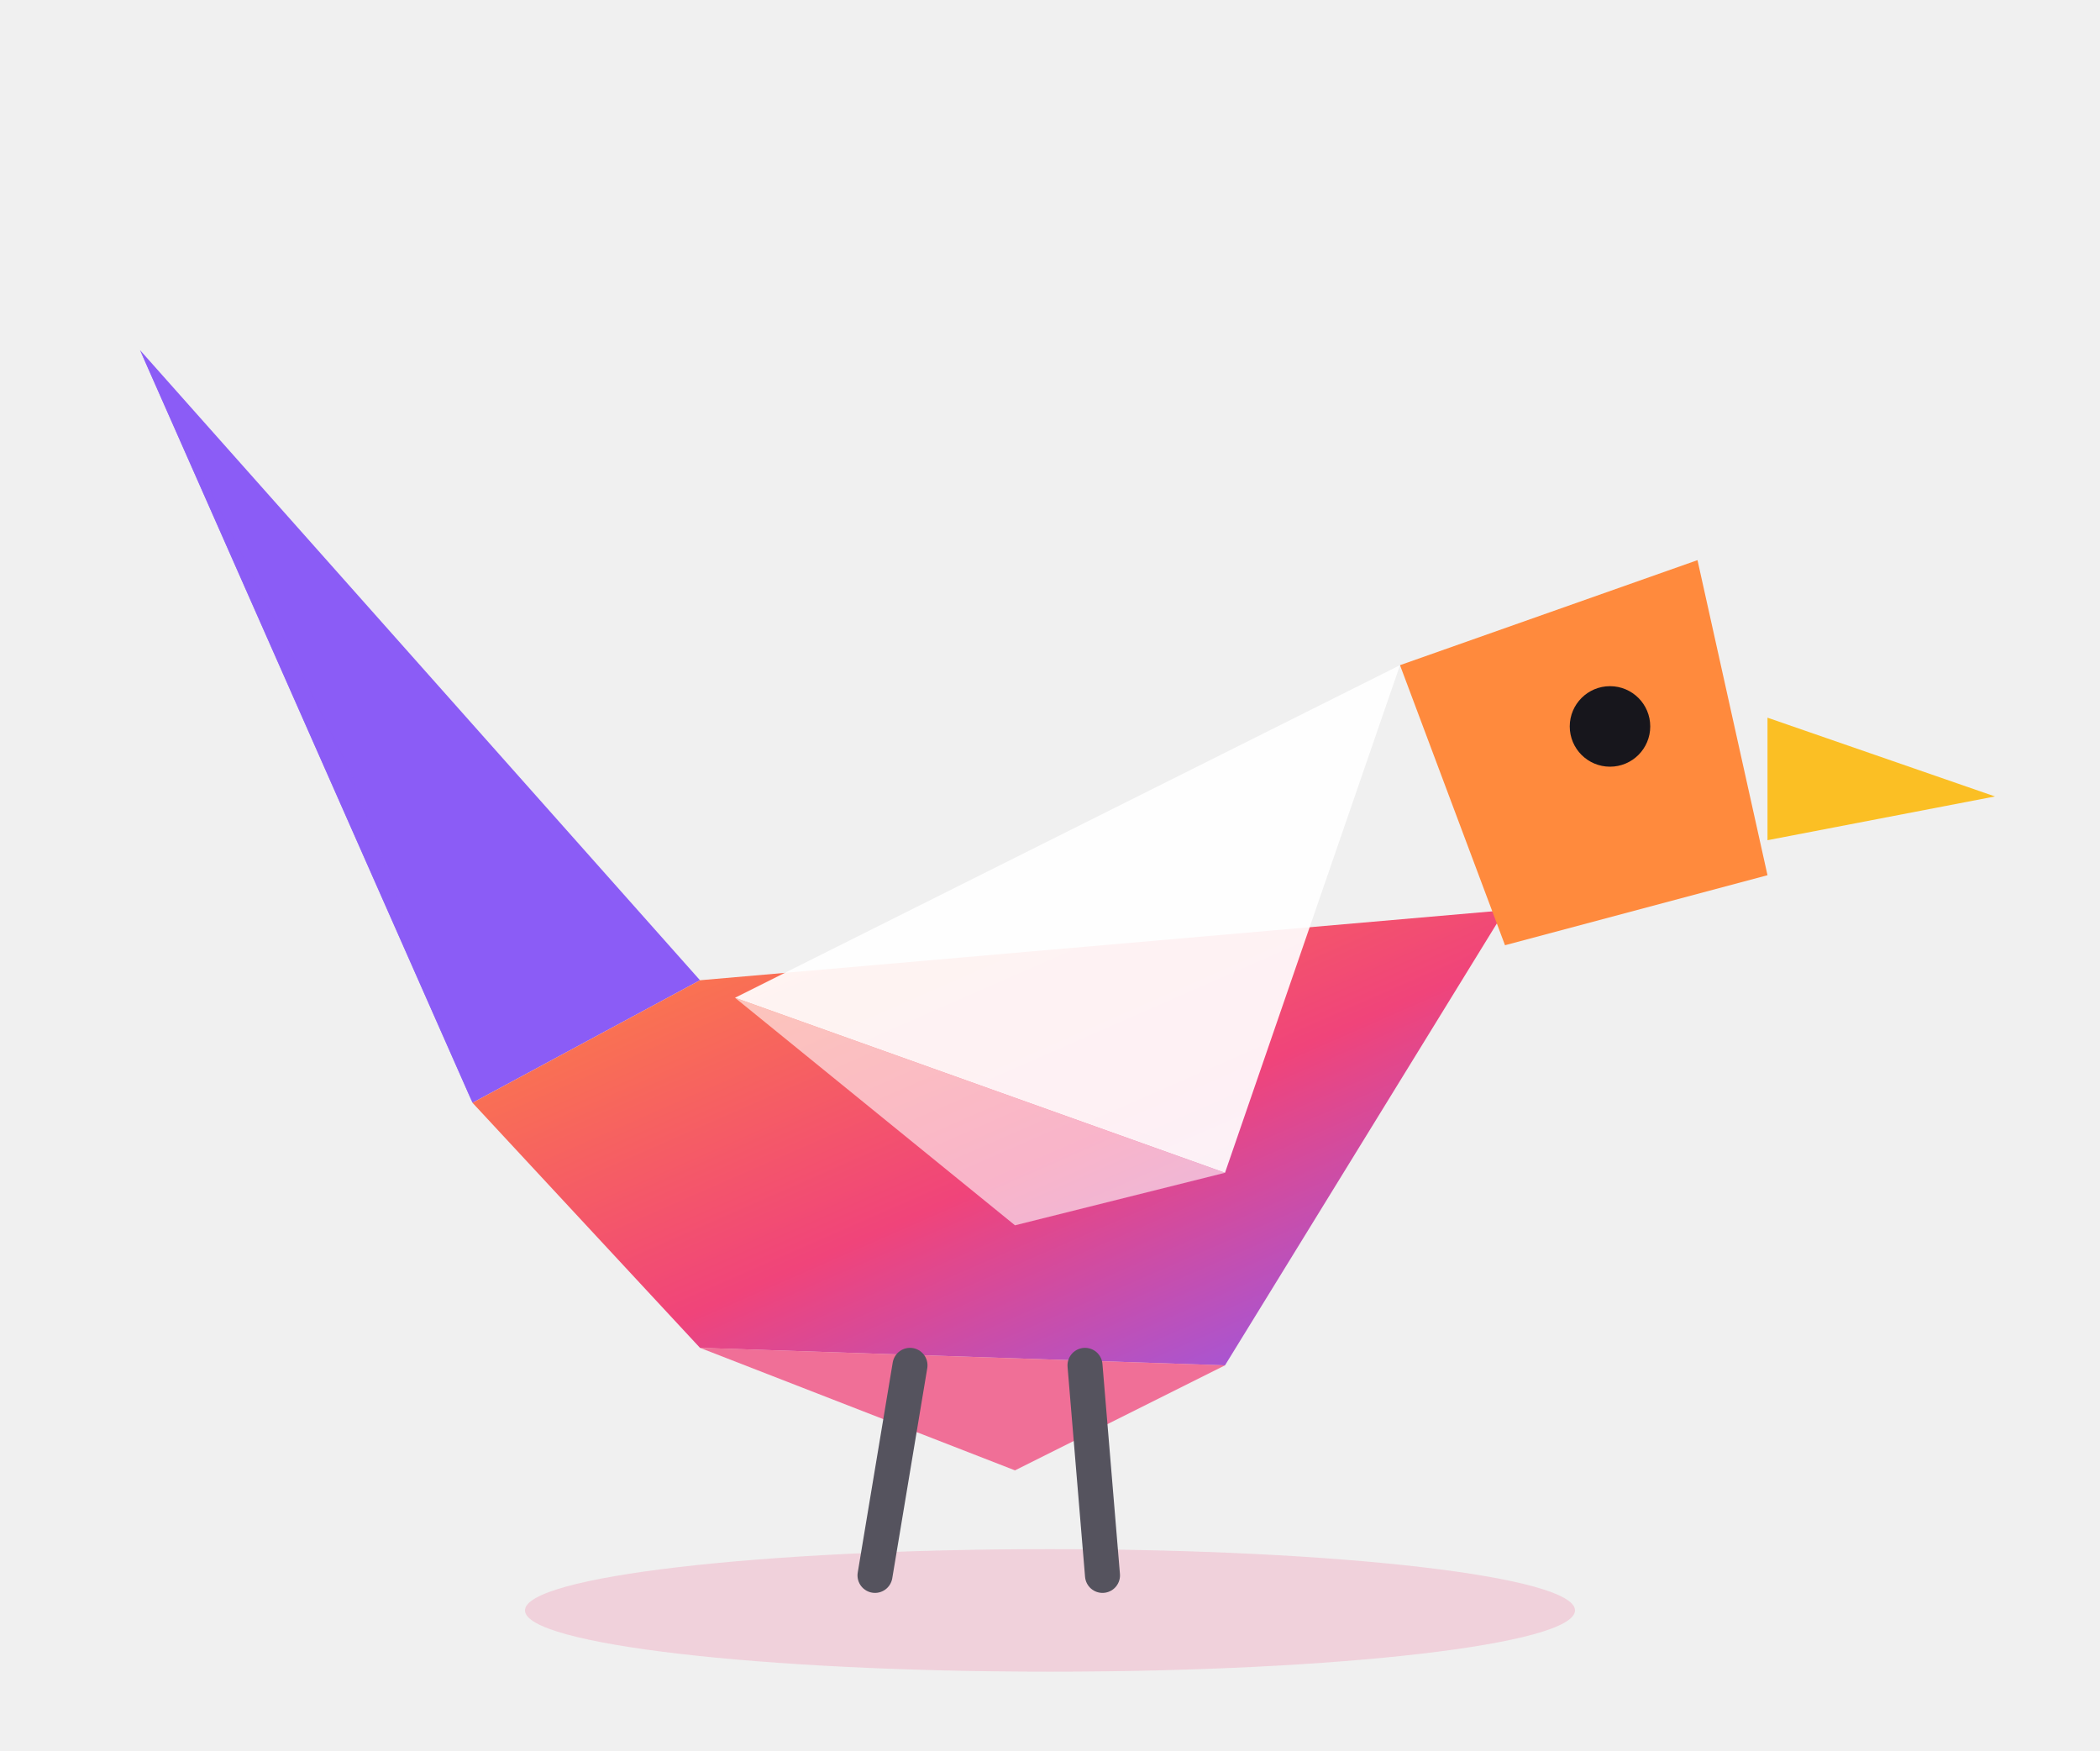
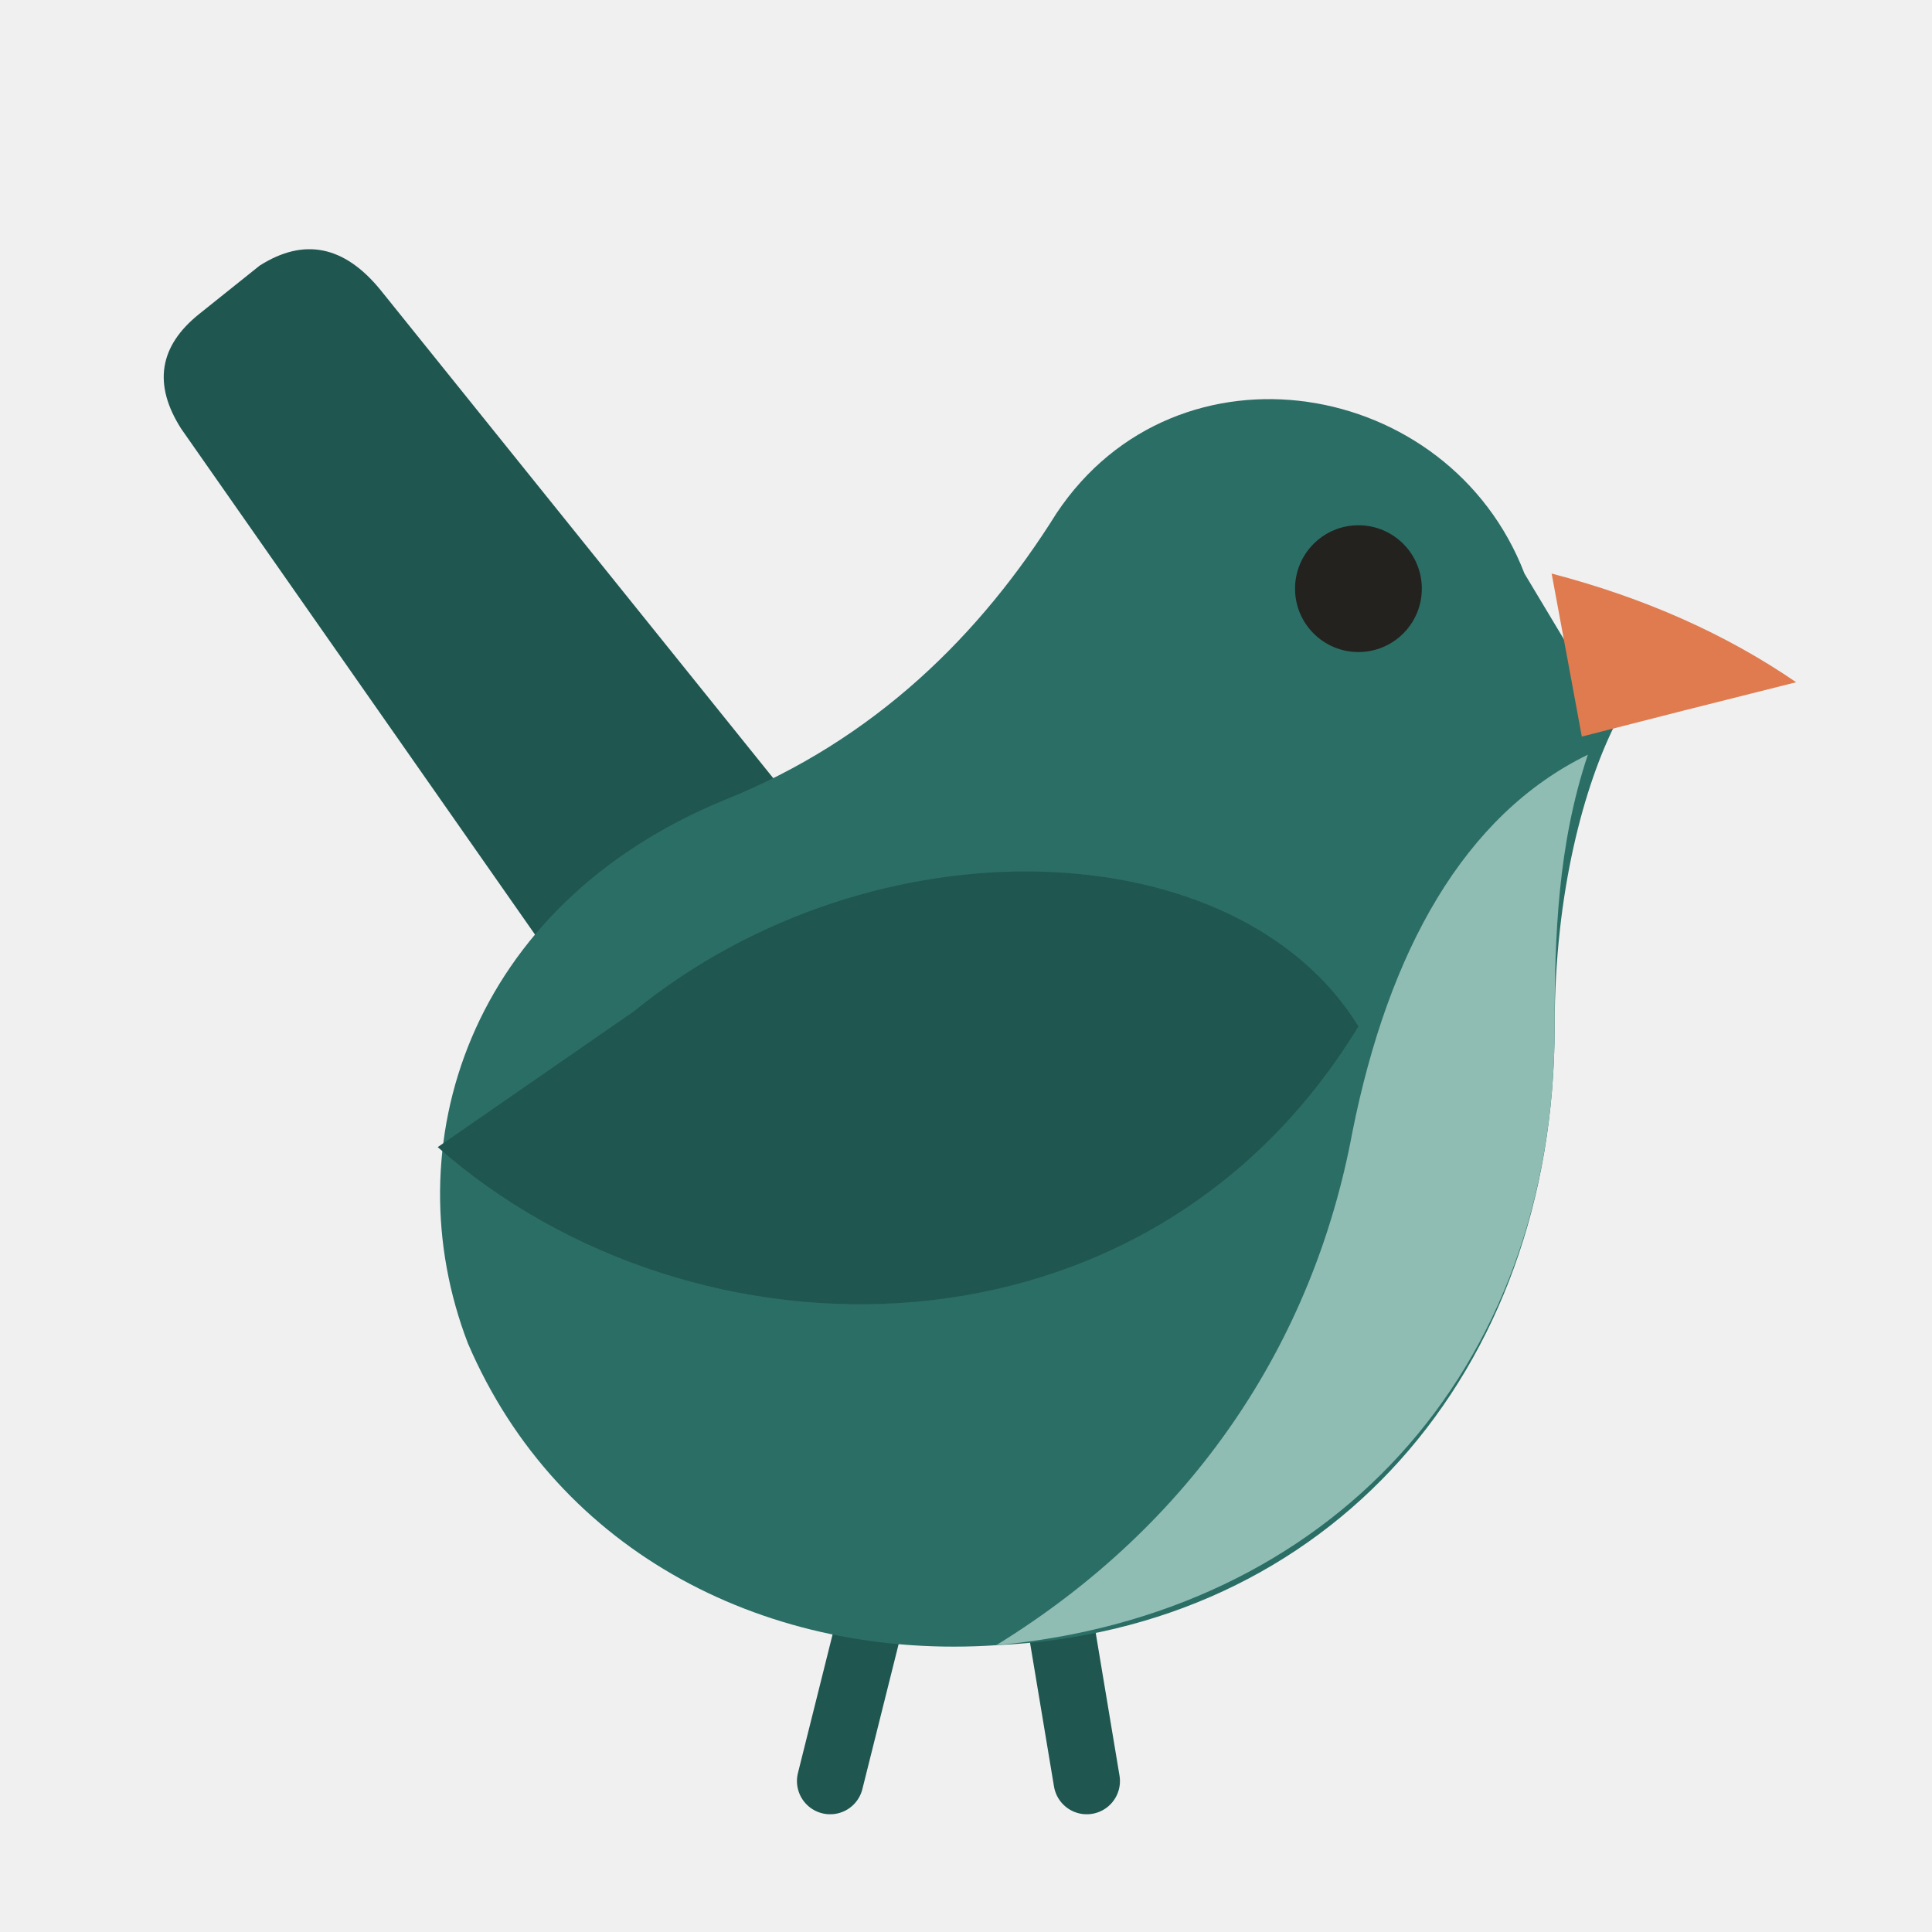
- <svg xmlns="http://www.w3.org/2000/svg" class="_art_1k6i2_3 " width="240" height="200" viewBox="0 0 120 100" aria-hidden="true">
-   <defs>
-     <linearGradient id="wR0" x1="0" y1="0" x2="1" y2="1">
-       <stop offset="0" style="stop-color:#ff8a3d" />
-       <stop offset="0.55" style="stop-color:#f0447a" />
-       <stop offset="1" style="stop-color:#8b5cf6" />
-     </linearGradient>
-   </defs>
-   <ellipse cx="60" cy="92" rx="30" ry="3.5" fill="#f0447a" opacity="0.18" />
+ <svg xmlns="http://www.w3.org/2000/svg" width="240" height="240" viewBox="0 0 64 64" aria-hidden="true">
  <g>
-     <path style="animation-delay:0ms" d="M8 20 L40 56 L27 63 Z" fill="#8b5cf6" />
-     <path style="animation-delay:90ms" d="M8 20 L27 63 L20 44 Z" fill="#8b5cf6" opacity="0.7" />
-     <path style="animation-delay:180ms" d="M27 63 L40 56 L86 52 L70 78 L40 77 Z" fill="url(#wR0)" />
-     <path style="animation-delay:270ms" d="M40 77 L70 78 L58 84 Z" fill="#f0447a" opacity="0.75" />
-     <path style="animation-delay:360ms" d="M80 38 L97 32 L101 50 L86 54 Z" fill="#ff8a3d" />
-     <path style="animation-delay:420ms" d="M101 41 L114 45.5 L101 48 Z" fill="#fbbf24" />
-     <path style="animation-delay:480ms" d="M42 57 L80 38 L70 67 Z" fill="#fff" opacity="0.92" />
-     <path style="animation-delay:540ms" d="M42 57 L70 67 L58 70 Z" fill="#fff" opacity="0.6" />
-     <circle style="animation-delay:600ms" cx="92" cy="41.5" r="2.3" fill="#17161c" />
-     <path d="M52 78 L50 90 M62 78 L63 90" stroke="#55535e" stroke-width="2" stroke-linecap="round" />
+     <path d="M27 27.5 L12.6 9.6 Q10.8 7.4 8.6 8.8 L6.6 10.4 Q4.6 12 6 14.2 L19.5 33.5 Z" fill="#1f5750" />
+     <path d="M29 53 L27.5 59 M35 53 L36 59" stroke="#1f5750" stroke-width="2.2" stroke-linecap="round" />
+     <path d="M50.5 19 C48 12.5 39 11 35 17 C32.5 21 29 24.5 24 26.5 C15.5 30 13 38 15.5 44.5 C18.5 51.5 25.5 55 33 54.5 C44 54 51.5 45.5 51.5 34 C51.5 29.5 52.5 26 53.5 24 Z" fill="#2b6e66" />
+     <path d="M52.6 25 C51.6 28 51.5 31 51.5 34 C51.5 45.5 44 53.5 33 54.5 C39.5 50.5 43.5 44.5 44.8 37.5 C46 31.5 48.5 27 52.6 25 Z" fill="#8fbcb3" />
+     <path d="M45 34 C41 27.5 29 27 21 33.5 L14.5 38 C23 45.5 38 45.5 45 34 Z" fill="#1f5750" />
+     <path d="M51.4 19 Q56 20.2 59.5 22.6 Q55.5 23.6 52.4 24.4 Z" fill="#e07a4f" />
+     <circle cx="45" cy="19.5" r="2.1" fill="#23221f" />
  </g>
</svg>
